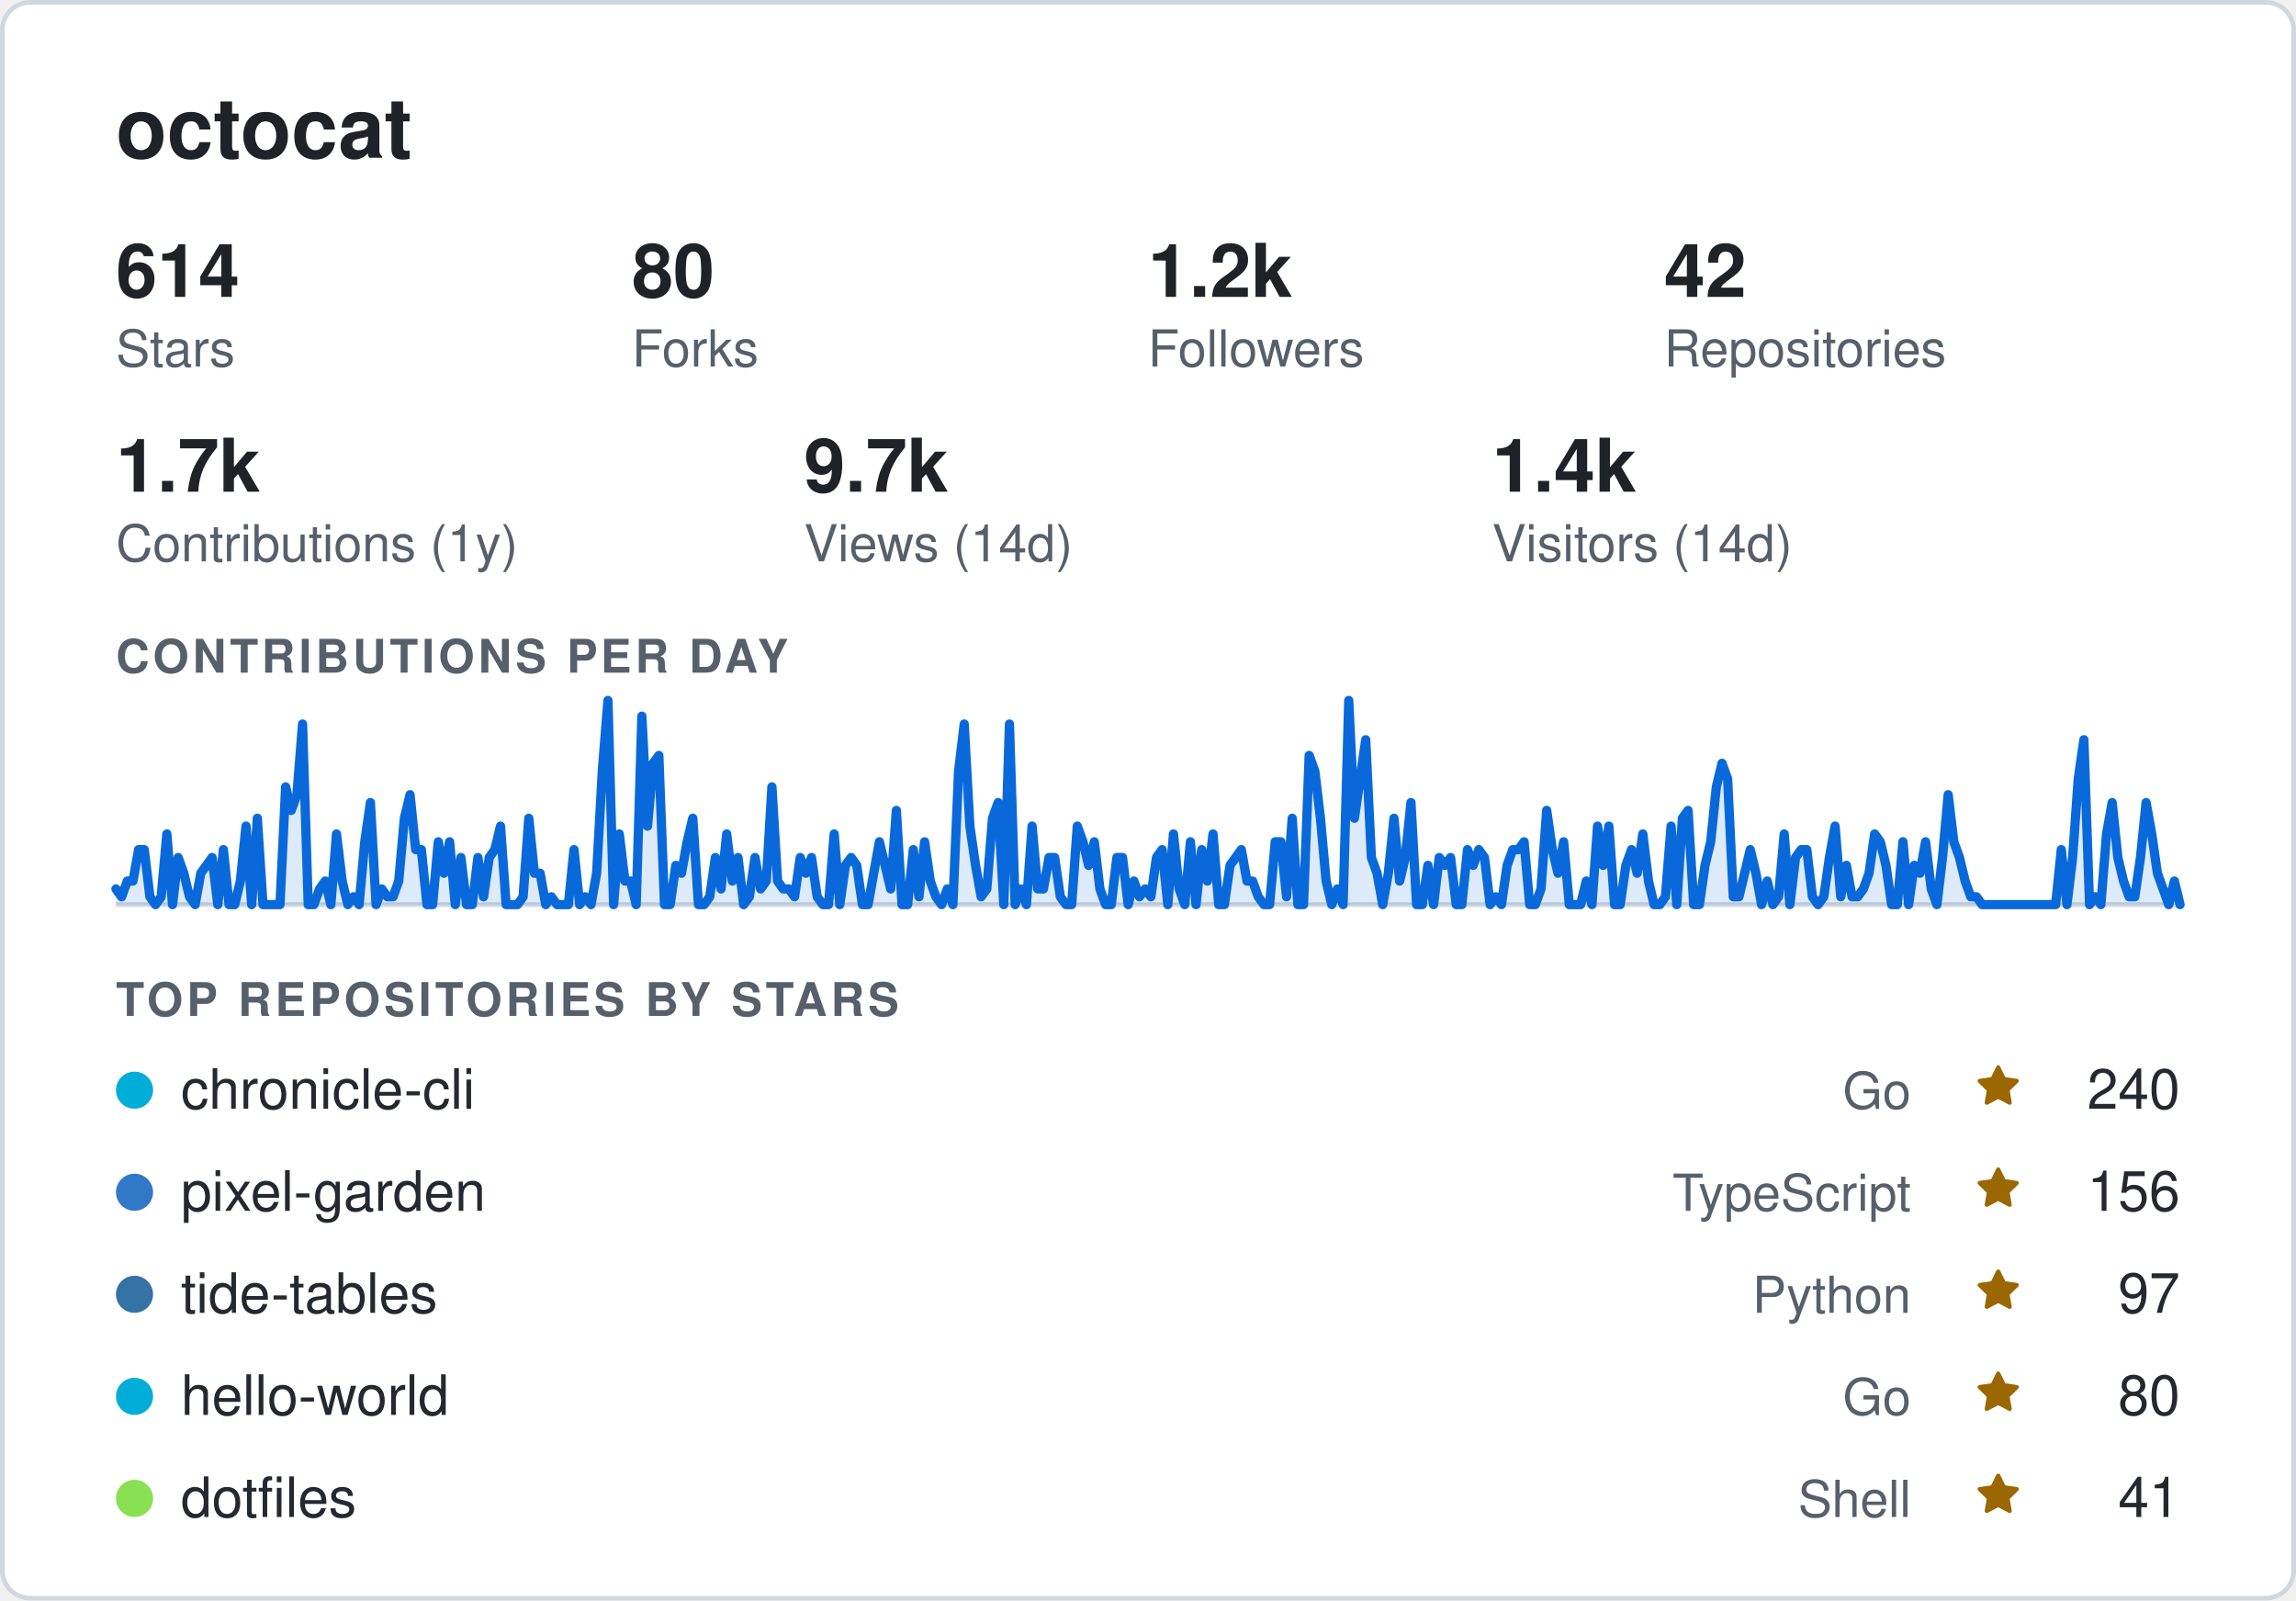
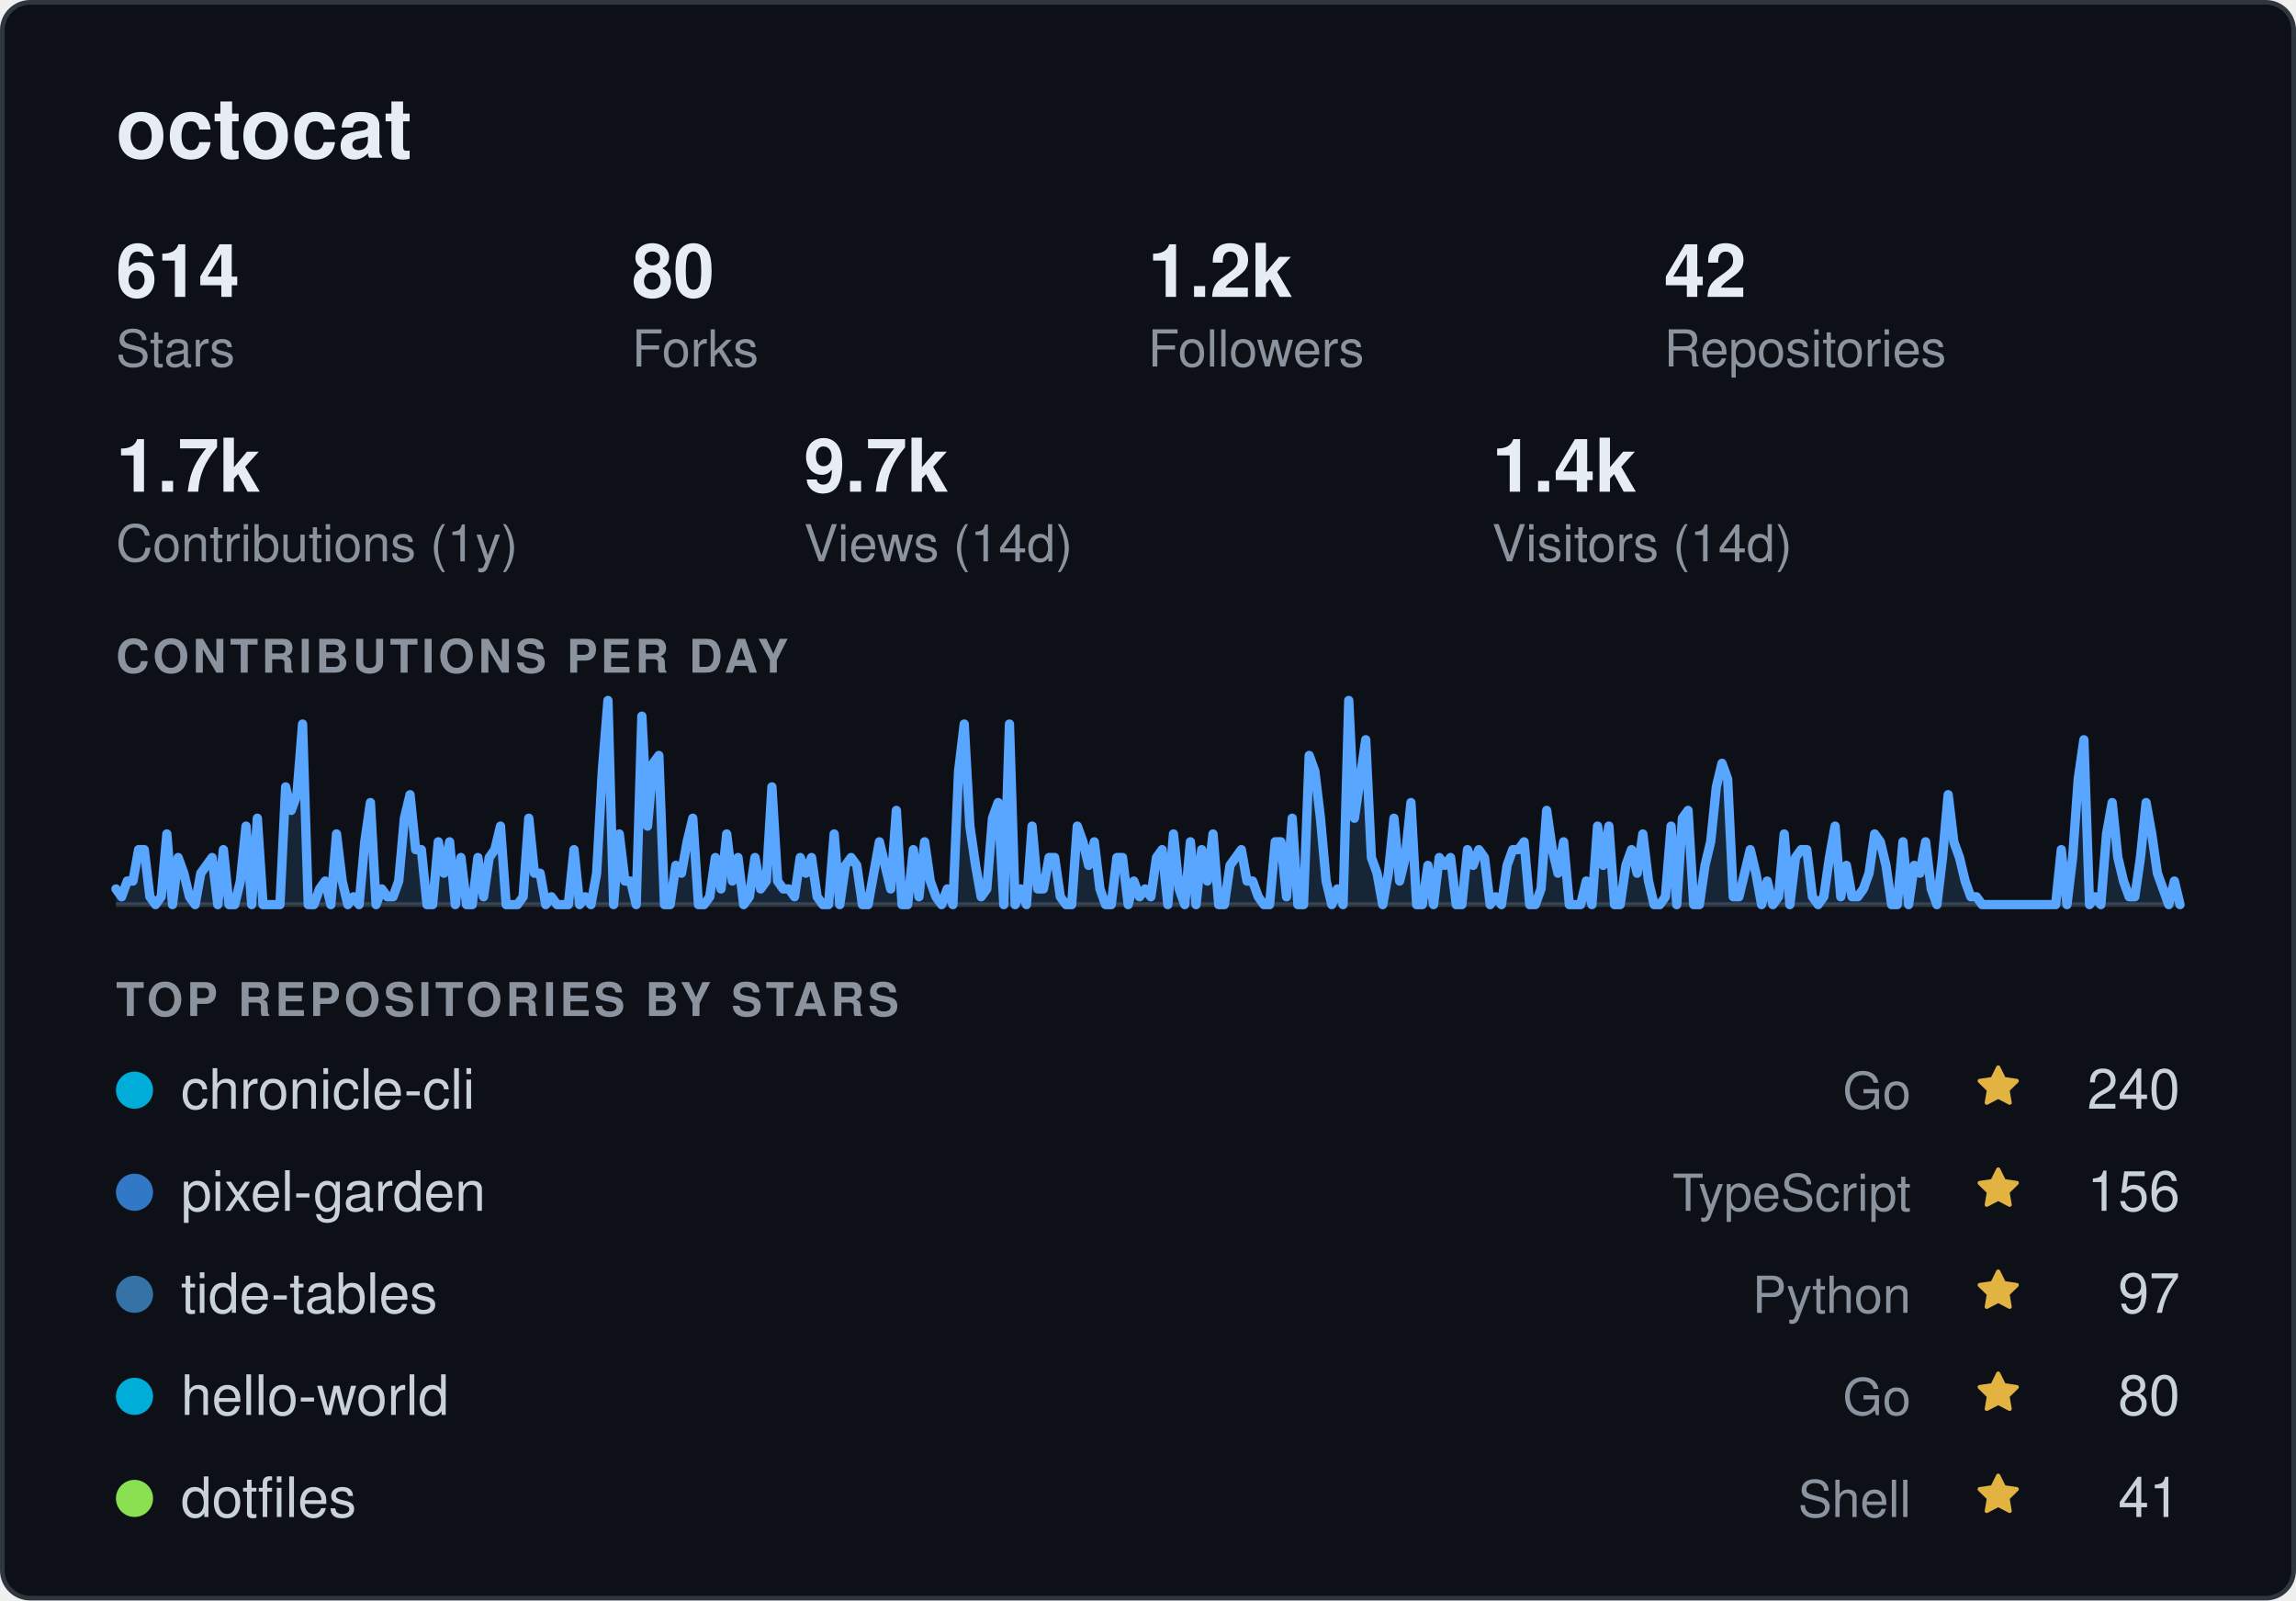
<svg xmlns="http://www.w3.org/2000/svg" width="495" height="345" viewBox="0 0 495 345" role="img" aria-labelledby="ghcTitle ghcDesc">
  <style>
- .bg{fill:#ffffff;stroke:#d0d7de}
- .panel{fill:#f6f8fa}
- .t,.v,.big{fill:#1f2328}
- .d,.l,.h,.s{fill:#57606a}
- .n,.c{fill:#24292f}
- .star,.pill-v{fill:#9a6700}
- .on-accent{fill:#ffffff}
- .line{stroke:#0969da}
- .area{fill:#0969da}
- .axis,.edge{stroke:#d0d7de}
- .track{fill:#d0d7de}
- .ok{fill:#1a7f37}
- .fg{fill:#1f2328}
- .h0{fill:#eff2f5}.h1{fill:#aceebb}.h2{fill:#4ac26b}.h3{fill:#2da44e}.h4{fill:#116329}
+ .bg{fill:#0d1117;stroke:#30363d}
+ .panel{fill:#161b22}
+ .t,.v,.big{fill:#e6edf3}
+ .d,.l,.h,.s{fill:#8b949e}
+ .n,.c{fill:#c9d1d9}
+ .star,.pill-v{fill:#e3b341}
+ .on-accent{fill:#0d1117}
+ .line{stroke:#58a6ff}
+ .area{fill:#58a6ff}
+ .axis,.edge{stroke:#30363d}
+ .track{fill:#30363d}
+ .ok{fill:#3fb950}
+ .fg{fill:#e6edf3}
+ .h0{fill:#151b23}.h1{fill:#033a16}.h2{fill:#196c2e}.h3{fill:#2ea043}.h4{fill:#56d364}
text{font-family:-apple-system,BlinkMacSystemFont,'Segoe UI',Helvetica,Arial,sans-serif}
.mono{font-family:ui-monospace,SFMono-Regular,'SF Mono',Menlo,Consolas,'Liberation Mono',monospace}
.t{font-size:18px;font-weight:600}
.d{font-size:11px}
.v{font-size:16px;font-weight:600}
.big{font-size:24px;font-weight:700}
.l{font-size:11px}
.h{font-size:10px;font-weight:600;letter-spacing:0.08em}
.n{font-size:12px}
.s{font-size:11px}
.c{font-size:12px}
.line{fill:none;stroke-width:2;stroke-linecap:round;stroke-linejoin:round}
.area{opacity:0.14;stroke:none}
.axis{stroke-width:1}
.edge{fill:none;stroke-width:1}
</style>
  <rect class="bg" x="0.5" y="0.5" width="494" height="344" rx="6" />
  <text class="t" x="25" y="34" text-anchor="start">octocat</text>
  <text class="v" x="25" y="64" text-anchor="start">614</text>
  <text class="l" x="25" y="79" text-anchor="start">Stars</text>
  <text class="v" x="136.25" y="64" text-anchor="start">80</text>
  <text class="l" x="136.25" y="79" text-anchor="start">Forks</text>
  <text class="v" x="247.5" y="64" text-anchor="start">1.2k</text>
  <text class="l" x="247.5" y="79" text-anchor="start">Followers</text>
  <text class="v" x="358.75" y="64" text-anchor="start">42</text>
  <text class="l" x="358.75" y="79" text-anchor="start">Repositories</text>
  <text class="v" x="25" y="106" text-anchor="start">1.7k</text>
  <text class="l" x="25" y="121" text-anchor="start">Contributions (1y)</text>
  <text class="v" x="173.33" y="106" text-anchor="start">9.7k</text>
  <text class="l" x="173.33" y="121" text-anchor="start">Views (14d)</text>
  <text class="v" x="321.67" y="106" text-anchor="start">1.4k</text>
  <text class="l" x="321.67" y="121" text-anchor="start">Visitors (14d)</text>
  <text class="h" x="25" y="145" text-anchor="start">CONTRIBUTIONS PER DAY</text>
  <line class="axis" x1="25" y1="195" x2="470" y2="195" />
  <path class="area" d="M25,195 L25,191.62 L26.22,193.31 L27.44,189.92 L28.66,189.92 L29.88,183.15 L31.1,183.15 L32.32,193.31 L33.53,195 L34.75,193.31 L35.97,179.77 L37.19,195 L38.41,184.85 L39.63,188.23 L40.85,193.31 L42.07,195 L43.29,188.23 L44.51,186.54 L45.73,184.85 L46.95,195 L48.16,183.15 L49.38,195 L50.6,195 L51.82,189.92 L53.04,178.08 L54.26,195 L55.48,176.38 L56.7,195 L57.92,195 L59.14,195 L60.36,195 L61.58,169.62 L62.79,174.69 L64.01,171.31 L65.23,156.08 L66.45,195 L67.67,195 L68.89,191.62 L70.11,189.92 L71.33,195 L72.55,179.77 L73.77,189.92 L74.99,195 L76.21,193.31 L77.42,195 L78.64,181.46 L79.86,173 L81.08,195 L82.3,191.62 L83.52,193.31 L84.74,193.31 L85.96,189.92 L87.18,176.38 L88.4,171.31 L89.62,183.15 L90.84,183.15 L92.05,195 L93.27,195 L94.49,181.46 L95.71,188.23 L96.93,181.46 L98.15,195 L99.37,184.85 L100.59,195 L101.81,195 L103.03,184.85 L104.25,193.31 L105.47,184.85 L106.68,183.15 L107.9,178.08 L109.12,195 L110.34,195 L111.56,195 L112.78,193.31 L114,176.38 L115.22,188.23 L116.44,188.23 L117.66,195 L118.88,193.31 L120.1,195 L121.32,195 L122.53,195 L123.75,183.15 L124.97,195 L126.19,193.31 L127.41,195 L128.63,188.23 L129.85,166.23 L131.07,151 L132.29,195 L133.51,179.77 L134.73,189.92 L135.95,189.92 L137.16,195 L138.38,154.38 L139.6,178.08 L140.82,164.54 L142.04,162.85 L143.26,195 L144.48,195 L145.7,186.54 L146.92,188.23 L148.14,181.46 L149.36,176.38 L150.58,195 L151.79,195 L153.01,193.31 L154.23,184.85 L155.45,191.62 L156.67,179.77 L157.89,189.92 L159.11,184.85 L160.33,195 L161.55,193.31 L162.77,184.85 L163.99,191.62 L165.21,189.92 L166.42,169.62 L167.64,189.92 L168.86,191.62 L170.08,191.62 L171.3,193.31 L172.52,184.85 L173.74,188.23 L174.96,184.85 L176.18,193.31 L177.4,195 L178.62,195 L179.84,179.77 L181.05,195 L182.27,186.54 L183.49,184.85 L184.71,186.54 L185.93,195 L187.15,195 L188.37,188.23 L189.59,181.46 L190.81,186.54 L192.03,191.62 L193.25,174.69 L194.47,195 L195.68,195 L196.9,183.15 L198.12,193.31 L199.34,181.46 L200.56,189.92 L201.78,193.31 L203,195 L204.22,191.62 L205.44,195 L206.66,166.23 L207.88,156.08 L209.1,178.08 L210.32,186.54 L211.53,193.31 L212.75,191.62 L213.97,176.38 L215.19,173 L216.41,195 L217.63,156.08 L218.85,195 L220.07,191.62 L221.29,195 L222.51,178.08 L223.73,191.62 L224.95,191.62 L226.16,184.85 L227.38,184.85 L228.6,193.31 L229.82,195 L231.04,195 L232.26,178.08 L233.48,181.46 L234.7,186.54 L235.92,181.46 L237.14,191.62 L238.36,195 L239.58,195 L240.79,184.85 L242.01,184.85 L243.23,195 L244.45,189.92 L245.67,193.31 L246.89,191.62 L248.11,193.31 L249.33,184.85 L250.55,183.15 L251.77,195 L252.99,179.77 L254.21,191.62 L255.42,195 L256.64,181.46 L257.86,195 L259.08,183.15 L260.3,189.92 L261.52,179.77 L262.74,195 L263.96,195 L265.18,186.54 L266.4,184.85 L267.62,183.15 L268.84,189.92 L270.05,189.92 L271.27,193.31 L272.49,195 L273.71,195 L274.93,181.46 L276.15,181.46 L277.37,193.31 L278.59,176.38 L279.81,195 L281.03,195 L282.25,162.85 L283.47,166.23 L284.68,176.38 L285.9,189.92 L287.12,195 L288.34,191.62 L289.56,195 L290.78,151 L292,176.38 L293.22,167.92 L294.44,159.46 L295.66,184.85 L296.88,188.23 L298.1,195 L299.32,188.23 L300.53,176.38 L301.75,189.92 L302.97,184.85 L304.19,173 L305.41,195 L306.63,195 L307.85,186.54 L309.07,195 L310.29,184.85 L311.51,186.54 L312.73,184.85 L313.95,195 L315.16,195 L316.38,183.15 L317.6,186.54 L318.82,183.15 L320.04,184.85 L321.26,195 L322.48,193.31 L323.7,195 L324.92,186.54 L326.14,183.15 L327.36,183.15 L328.58,181.46 L329.79,195 L331.01,195 L332.23,191.62 L333.45,174.69 L334.67,183.15 L335.89,188.23 L337.11,181.46 L338.33,195 L339.55,195 L340.77,195 L341.99,189.92 L343.21,195 L344.42,178.08 L345.64,186.54 L346.86,178.08 L348.08,195 L349.3,195 L350.52,186.54 L351.74,183.15 L352.96,188.23 L354.18,179.77 L355.4,189.92 L356.62,195 L357.84,195 L359.05,193.31 L360.27,178.08 L361.49,195 L362.71,176.38 L363.93,174.69 L365.15,195 L366.37,195 L367.59,186.54 L368.81,181.46 L370.03,169.62 L371.25,164.54 L372.47,167.92 L373.68,193.31 L374.9,193.31 L376.12,188.23 L377.34,183.15 L378.56,188.23 L379.78,195 L381,189.92 L382.22,195 L383.44,193.31 L384.66,179.77 L385.88,195 L387.1,184.85 L388.32,183.15 L389.53,183.15 L390.75,193.31 L391.97,195 L393.19,193.31 L394.41,184.85 L395.63,178.08 L396.85,193.31 L398.07,186.54 L399.29,193.31 L400.51,193.31 L401.73,191.62 L402.95,188.23 L404.16,179.77 L405.38,181.46 L406.6,186.54 L407.82,195 L409.04,195 L410.26,181.46 L411.48,195 L412.7,186.54 L413.92,188.23 L415.14,181.46 L416.36,191.62 L417.58,195 L418.79,184.85 L420.01,171.31 L421.23,181.46 L422.45,184.85 L423.67,189.92 L424.89,193.31 L426.11,193.31 L427.33,195 L428.55,195 L429.77,195 L430.99,195 L432.21,195 L433.42,195 L434.64,195 L435.86,195 L437.08,195 L438.3,195 L439.52,195 L440.74,195 L441.96,195 L443.18,195 L444.4,183.15 L445.62,195 L446.84,184.85 L448.05,167.92 L449.27,159.46 L450.49,195 L451.71,193.31 L452.93,195 L454.15,179.77 L455.37,173 L456.59,184.85 L457.81,189.92 L459.03,193.31 L460.25,193.31 L461.47,184.85 L462.68,173 L463.9,179.77 L465.12,188.23 L466.34,191.62 L467.56,195 L468.78,189.92 L470,195 L470,195Z" />
  <polyline class="line" points="25,191.62 26.22,193.31 27.44,189.92 28.66,189.92 29.88,183.15 31.1,183.15 32.32,193.31 33.53,195 34.75,193.31 35.97,179.77 37.19,195 38.41,184.85 39.63,188.23 40.85,193.31 42.07,195 43.29,188.23 44.51,186.54 45.73,184.85 46.95,195 48.16,183.15 49.38,195 50.6,195 51.82,189.92 53.04,178.08 54.26,195 55.48,176.38 56.7,195 57.92,195 59.14,195 60.36,195 61.58,169.62 62.79,174.69 64.01,171.31 65.23,156.08 66.45,195 67.67,195 68.89,191.62 70.11,189.92 71.33,195 72.55,179.77 73.77,189.92 74.99,195 76.21,193.31 77.42,195 78.64,181.46 79.86,173 81.08,195 82.3,191.62 83.52,193.31 84.74,193.31 85.96,189.92 87.18,176.38 88.4,171.31 89.62,183.15 90.84,183.15 92.05,195 93.27,195 94.49,181.46 95.71,188.23 96.93,181.46 98.15,195 99.37,184.85 100.59,195 101.81,195 103.03,184.85 104.25,193.31 105.47,184.85 106.68,183.15 107.9,178.08 109.12,195 110.34,195 111.56,195 112.78,193.31 114,176.38 115.22,188.23 116.44,188.23 117.66,195 118.88,193.31 120.1,195 121.32,195 122.53,195 123.75,183.15 124.97,195 126.19,193.31 127.41,195 128.63,188.23 129.85,166.23 131.07,151 132.29,195 133.51,179.77 134.73,189.92 135.95,189.92 137.16,195 138.38,154.38 139.6,178.08 140.82,164.54 142.04,162.85 143.26,195 144.48,195 145.7,186.54 146.92,188.23 148.14,181.46 149.36,176.38 150.58,195 151.79,195 153.01,193.31 154.23,184.85 155.45,191.62 156.67,179.77 157.89,189.92 159.11,184.85 160.33,195 161.55,193.31 162.77,184.85 163.99,191.62 165.21,189.92 166.42,169.62 167.64,189.92 168.86,191.62 170.08,191.62 171.3,193.31 172.52,184.85 173.74,188.23 174.96,184.85 176.18,193.31 177.4,195 178.62,195 179.84,179.77 181.05,195 182.27,186.54 183.49,184.85 184.71,186.54 185.93,195 187.15,195 188.37,188.23 189.59,181.46 190.81,186.54 192.03,191.62 193.25,174.69 194.47,195 195.68,195 196.9,183.15 198.12,193.31 199.34,181.46 200.56,189.92 201.78,193.31 203,195 204.22,191.62 205.44,195 206.66,166.23 207.88,156.08 209.1,178.08 210.32,186.54 211.53,193.31 212.75,191.62 213.97,176.38 215.19,173 216.41,195 217.63,156.08 218.85,195 220.07,191.62 221.29,195 222.51,178.08 223.73,191.62 224.95,191.62 226.16,184.85 227.38,184.85 228.6,193.31 229.82,195 231.04,195 232.26,178.08 233.48,181.46 234.7,186.54 235.92,181.46 237.14,191.62 238.36,195 239.58,195 240.79,184.85 242.01,184.85 243.23,195 244.45,189.92 245.67,193.31 246.89,191.62 248.11,193.31 249.33,184.85 250.55,183.15 251.77,195 252.99,179.77 254.21,191.62 255.42,195 256.64,181.46 257.86,195 259.08,183.15 260.3,189.92 261.52,179.77 262.74,195 263.96,195 265.18,186.54 266.4,184.85 267.62,183.15 268.84,189.92 270.05,189.92 271.27,193.31 272.49,195 273.71,195 274.93,181.46 276.15,181.46 277.37,193.31 278.59,176.38 279.81,195 281.03,195 282.25,162.85 283.47,166.23 284.68,176.38 285.9,189.92 287.12,195 288.34,191.62 289.56,195 290.78,151 292,176.38 293.22,167.92 294.44,159.46 295.66,184.85 296.88,188.23 298.1,195 299.32,188.23 300.53,176.38 301.75,189.92 302.97,184.85 304.19,173 305.41,195 306.63,195 307.85,186.54 309.07,195 310.29,184.85 311.51,186.54 312.73,184.85 313.95,195 315.16,195 316.38,183.15 317.6,186.54 318.82,183.15 320.04,184.85 321.26,195 322.48,193.31 323.7,195 324.92,186.54 326.14,183.15 327.36,183.15 328.58,181.46 329.79,195 331.01,195 332.23,191.62 333.45,174.69 334.67,183.15 335.89,188.23 337.11,181.46 338.33,195 339.55,195 340.77,195 341.99,189.92 343.21,195 344.42,178.08 345.64,186.54 346.86,178.08 348.08,195 349.3,195 350.52,186.54 351.74,183.15 352.96,188.23 354.18,179.77 355.4,189.92 356.62,195 357.84,195 359.05,193.31 360.27,178.08 361.49,195 362.71,176.38 363.93,174.69 365.15,195 366.37,195 367.59,186.54 368.81,181.46 370.03,169.62 371.25,164.54 372.47,167.92 373.68,193.31 374.9,193.31 376.12,188.23 377.34,183.15 378.56,188.23 379.78,195 381,189.92 382.22,195 383.44,193.31 384.66,179.77 385.88,195 387.1,184.85 388.32,183.15 389.53,183.15 390.75,193.31 391.97,195 393.19,193.31 394.41,184.85 395.63,178.08 396.85,193.31 398.07,186.54 399.29,193.31 400.51,193.31 401.73,191.62 402.95,188.23 404.16,179.77 405.38,181.46 406.6,186.54 407.82,195 409.04,195 410.26,181.46 411.48,195 412.7,186.54 413.92,188.23 415.14,181.46 416.36,191.62 417.58,195 418.79,184.85 420.01,171.31 421.23,181.46 422.45,184.85 423.67,189.92 424.89,193.31 426.11,193.31 427.33,195 428.55,195 429.77,195 430.99,195 432.21,195 433.42,195 434.64,195 435.86,195 437.08,195 438.3,195 439.52,195 440.74,195 441.96,195 443.18,195 444.4,183.15 445.62,195 446.84,184.85 448.05,167.92 449.27,159.46 450.49,195 451.71,193.31 452.93,195 454.15,179.77 455.37,173 456.59,184.85 457.81,189.92 459.03,193.31 460.25,193.31 461.47,184.85 462.68,173 463.9,179.77 465.12,188.23 466.34,191.62 467.56,195 468.78,189.92 470,195" />
  <text class="h" x="25" y="219" text-anchor="start">TOP REPOSITORIES BY STARS</text>
  <circle cx="29" cy="235" r="4" fill="#00add8" />
  <text class="n" x="39" y="239" text-anchor="start">chronicle-cli</text>
  <text class="s" x="412" y="239" text-anchor="end">Go</text>
  <path class="star" transform="translate(426 229.5) scale(0.6)" d="M8 .25a.75.75 0 0 1 .673.418l1.882 3.815 4.21.612a.75.75 0 0 1 .416 1.279l-3.046 2.97.719 4.192a.75.75 0 0 1-1.088.791L8 12.347l-3.766 1.98a.75.75 0 0 1-1.088-.79l.72-4.194L.818 6.374a.75.75 0 0 1 .416-1.28l4.21-.611L7.327.668A.75.75 0 0 1 8 .25Z" />
  <text class="c" x="470" y="239" text-anchor="end">240</text>
  <circle cx="29" cy="257" r="4" fill="#3178c6" />
  <text class="n" x="39" y="261" text-anchor="start">pixel-garden</text>
  <text class="s" x="412" y="261" text-anchor="end">TypeScript</text>
  <path class="star" transform="translate(426 251.5) scale(0.6)" d="M8 .25a.75.75 0 0 1 .673.418l1.882 3.815 4.21.612a.75.75 0 0 1 .416 1.279l-3.046 2.97.719 4.192a.75.75 0 0 1-1.088.791L8 12.347l-3.766 1.98a.75.75 0 0 1-1.088-.79l.72-4.194L.818 6.374a.75.75 0 0 1 .416-1.28l4.21-.611L7.327.668A.75.75 0 0 1 8 .25Z" />
  <text class="c" x="470" y="261" text-anchor="end">156</text>
  <circle cx="29" cy="279" r="4" fill="#3572a5" />
  <text class="n" x="39" y="283" text-anchor="start">tide-tables</text>
  <text class="s" x="412" y="283" text-anchor="end">Python</text>
  <path class="star" transform="translate(426 273.5) scale(0.6)" d="M8 .25a.75.75 0 0 1 .673.418l1.882 3.815 4.21.612a.75.75 0 0 1 .416 1.279l-3.046 2.97.719 4.192a.75.75 0 0 1-1.088.791L8 12.347l-3.766 1.98a.75.75 0 0 1-1.088-.79l.72-4.194L.818 6.374a.75.75 0 0 1 .416-1.28l4.21-.611L7.327.668A.75.75 0 0 1 8 .25Z" />
  <text class="c" x="470" y="283" text-anchor="end">97</text>
  <circle cx="29" cy="301" r="4" fill="#00add8" />
  <text class="n" x="39" y="305" text-anchor="start">hello-world</text>
  <text class="s" x="412" y="305" text-anchor="end">Go</text>
  <path class="star" transform="translate(426 295.5) scale(0.6)" d="M8 .25a.75.75 0 0 1 .673.418l1.882 3.815 4.21.612a.75.75 0 0 1 .416 1.279l-3.046 2.97.719 4.192a.75.75 0 0 1-1.088.791L8 12.347l-3.766 1.98a.75.75 0 0 1-1.088-.79l.72-4.194L.818 6.374a.75.75 0 0 1 .416-1.28l4.21-.611L7.327.668A.75.75 0 0 1 8 .25Z" />
  <text class="c" x="470" y="305" text-anchor="end">80</text>
  <circle cx="29" cy="323" r="4" fill="#89e051" />
  <text class="n" x="39" y="327" text-anchor="start">dotfiles</text>
  <text class="s" x="412" y="327" text-anchor="end">Shell</text>
  <path class="star" transform="translate(426 317.5) scale(0.6)" d="M8 .25a.75.75 0 0 1 .673.418l1.882 3.815 4.21.612a.75.75 0 0 1 .416 1.279l-3.046 2.97.719 4.192a.75.75 0 0 1-1.088.791L8 12.347l-3.766 1.98a.75.75 0 0 1-1.088-.79l.72-4.194L.818 6.374a.75.75 0 0 1 .416-1.28l4.21-.611L7.327.668A.75.75 0 0 1 8 .25Z" />
  <text class="c" x="470" y="327" text-anchor="end">41</text>
</svg>
